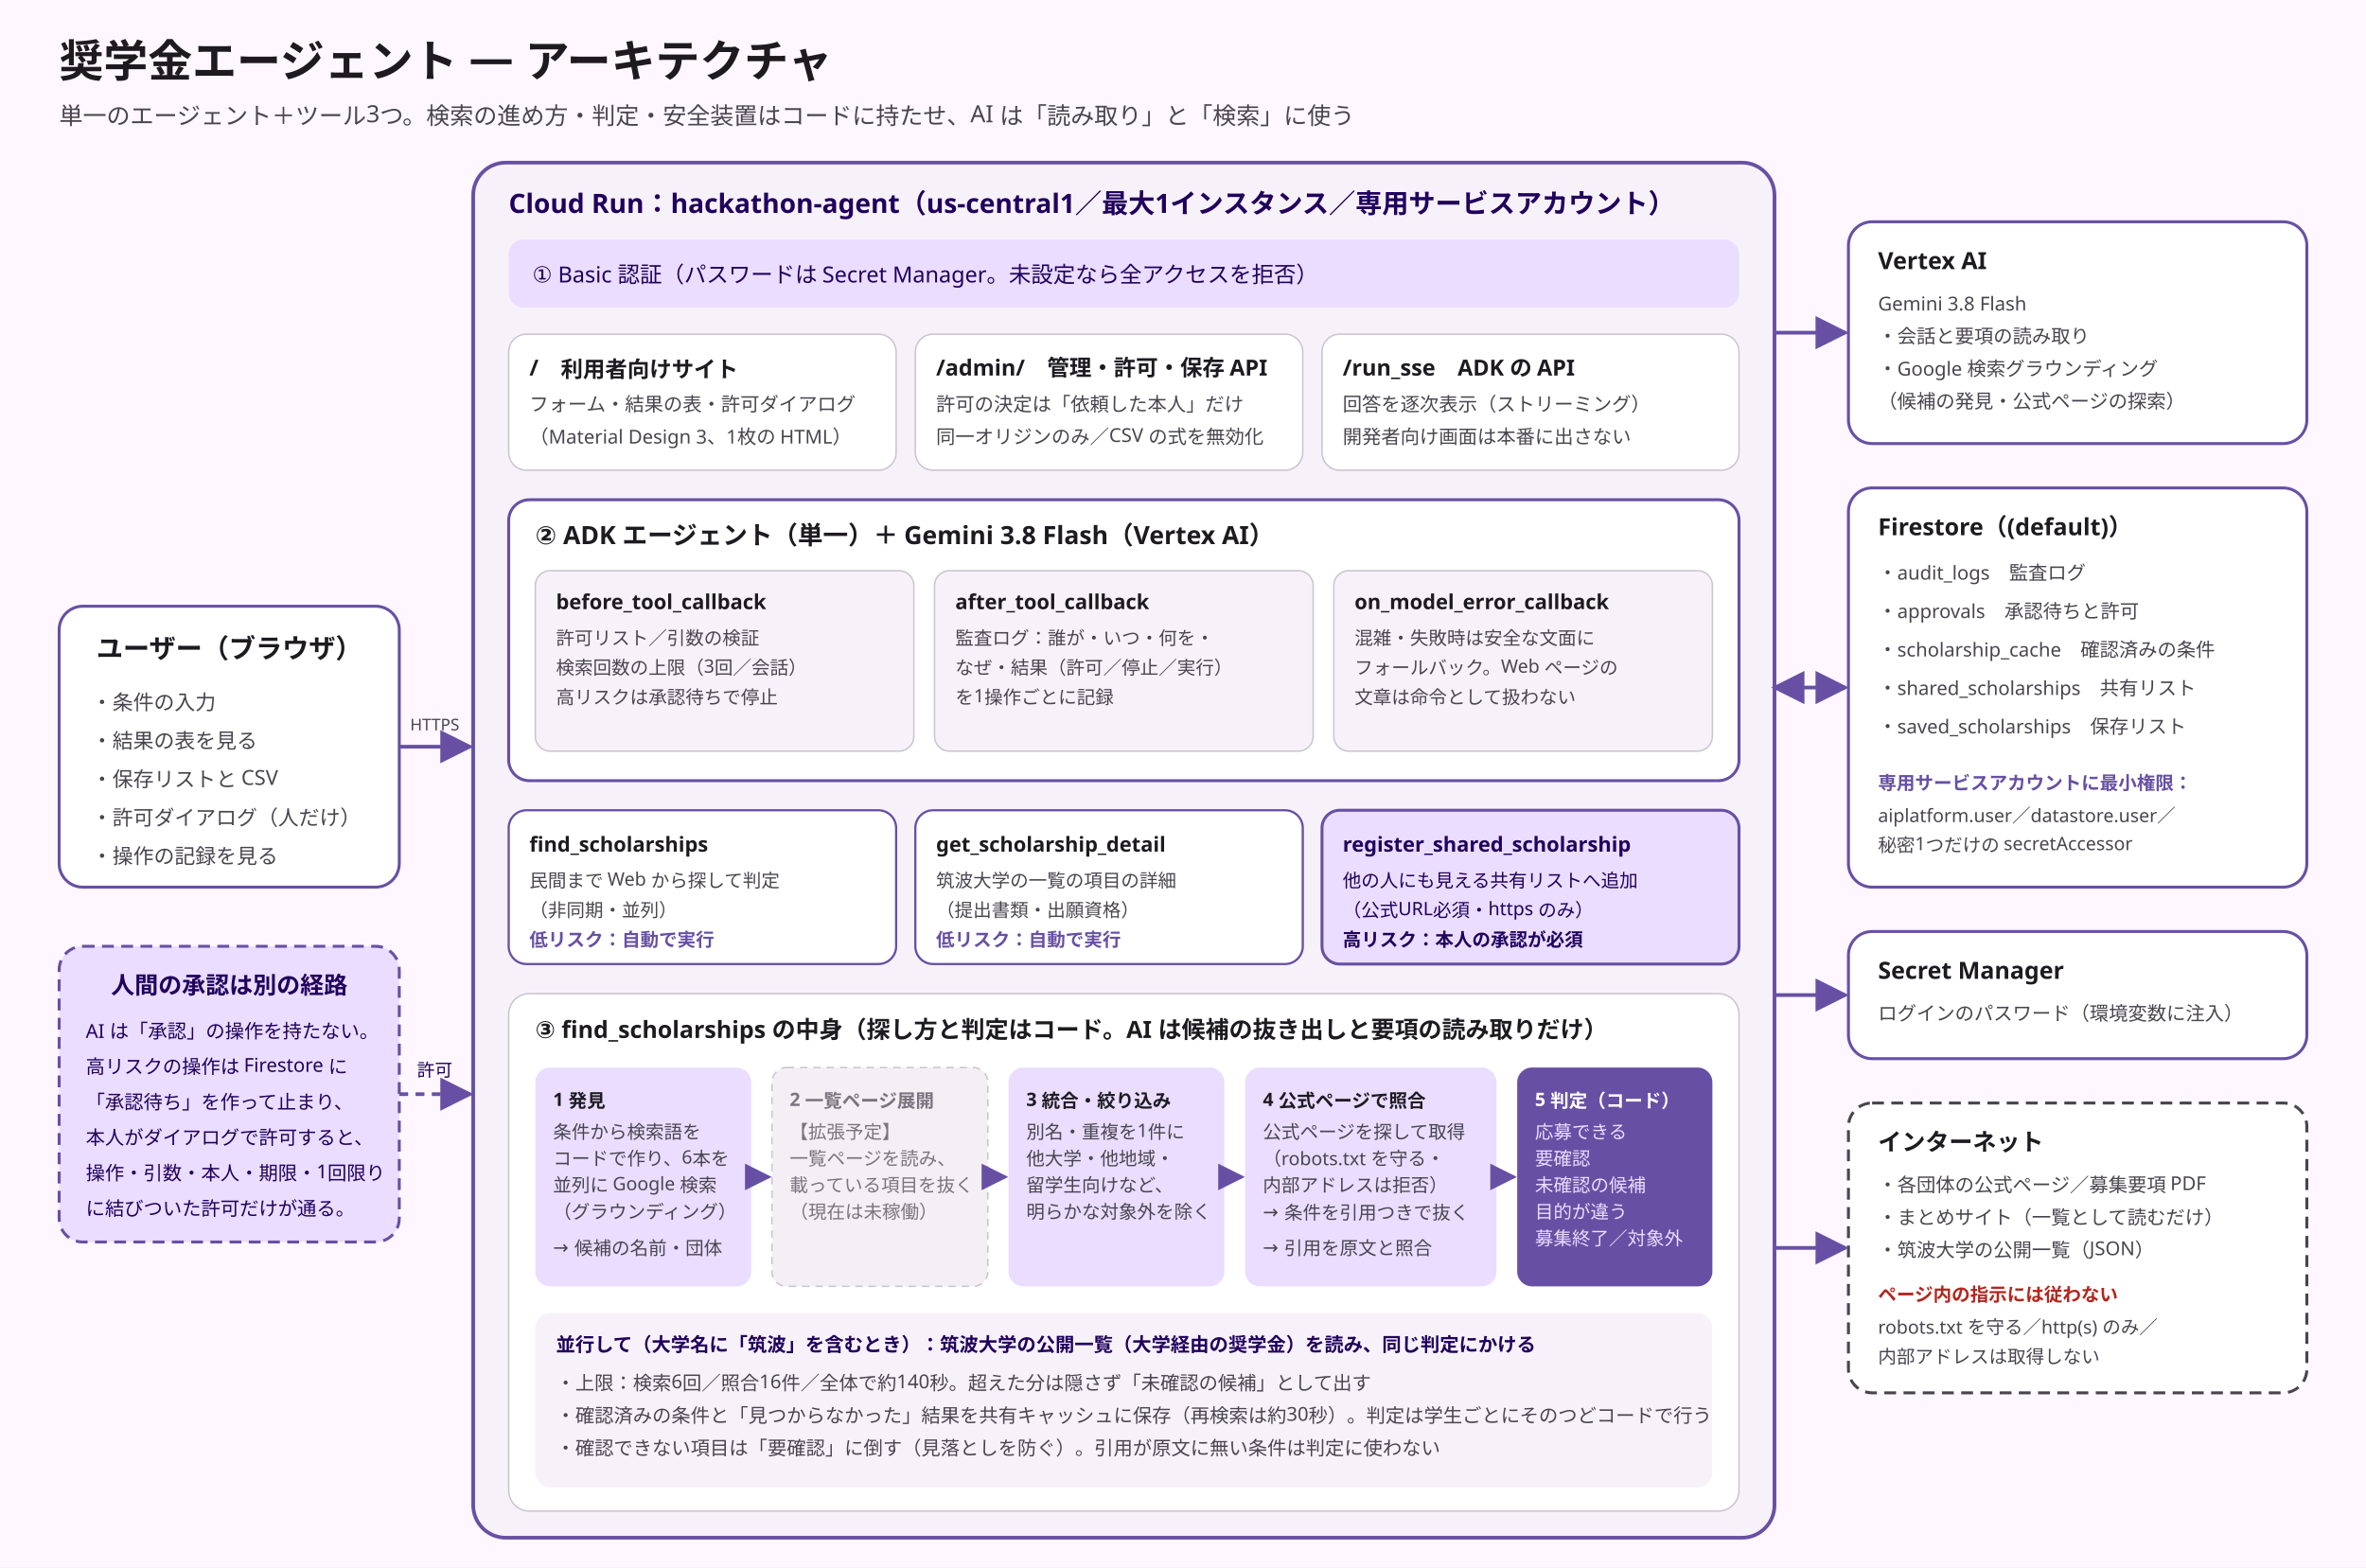
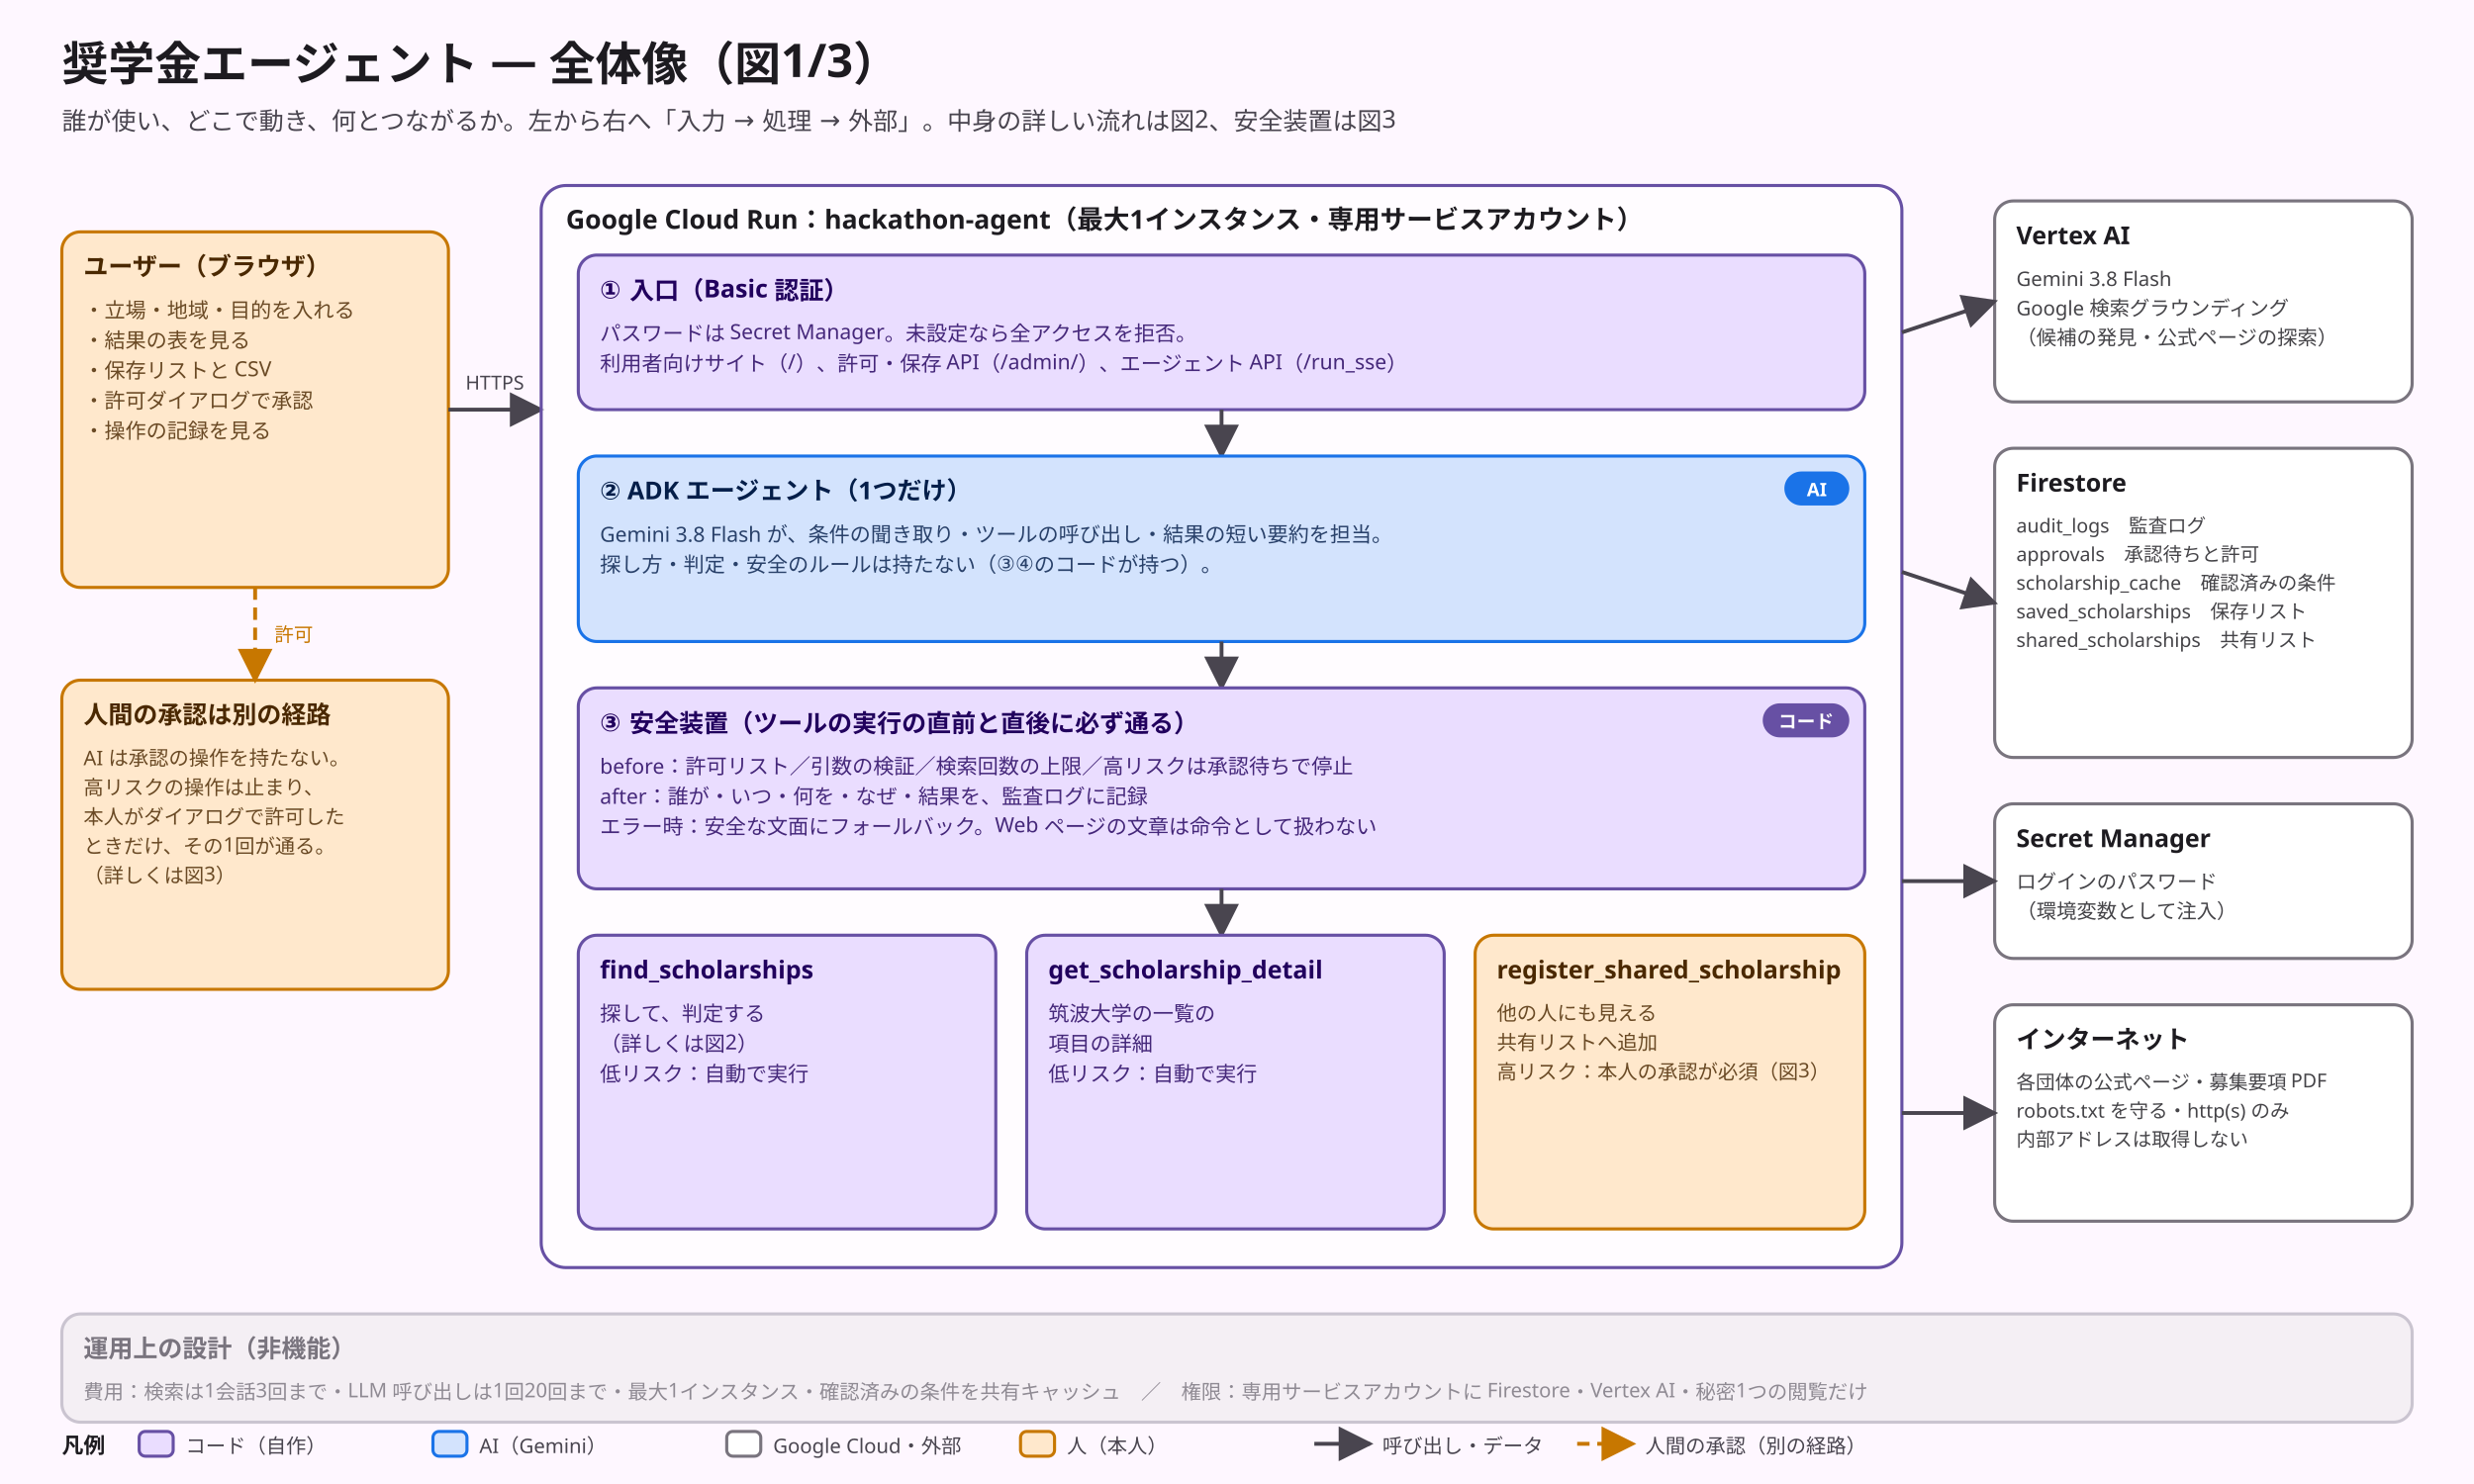
- <svg xmlns="http://www.w3.org/2000/svg" viewBox="0 0 1600 1060" width="1600" height="1060" font-family="'Noto Sans JP','Yu Gothic UI','Hiragino Sans',Meiryo,sans-serif">
+ <svg xmlns="http://www.w3.org/2000/svg" viewBox="0 0 1600 960" width="1600" height="960" font-family="'Noto Sans JP','Yu Gothic UI','Hiragino Sans',Meiryo,sans-serif">
  <defs>
    <marker id="a" viewBox="0 0 10 10" refX="9" refY="5" markerWidth="9" markerHeight="9" orient="auto-start-reverse">
-       <path d="M0 0L10 5L0 10z" fill="#6750A4" />
-     </marker>
-     <marker id="g" viewBox="0 0 10 10" refX="9" refY="5" markerWidth="9" markerHeight="9" orient="auto-start-reverse">
      <path d="M0 0L10 5L0 10z" fill="#49454F" />
    </marker>
+     <marker id="h" viewBox="0 0 10 10" refX="9" refY="5" markerWidth="9" markerHeight="9" orient="auto-start-reverse">
+       <path d="M0 0L10 5L0 10z" fill="#C77700" />
+     </marker>
  </defs>
-   <rect width="1600" height="1060" fill="#FEF7FF" />
-   <text x="40" y="52" font-size="30" font-weight="700" fill="#1D1B20">奨学金エージェント ― アーキテクチャ</text>
-   <text x="40" y="84" font-size="16" fill="#49454F">単一のエージェント＋ツール3つ。検索の進め方・判定・安全装置はコードに持たせ、AI は「読み取り」と「検索」に使う</text>
-   <rect x="40" y="410" width="230" height="190" rx="16" fill="#fff" stroke="#6750A4" stroke-width="2" />
-   <text x="155" y="445" font-size="18" font-weight="700" text-anchor="middle" fill="#1D1B20">ユーザー（ブラウザ）</text>
-   <text x="62" y="480" font-size="14" fill="#49454F">・条件の入力</text>
-   <text x="62" y="506" font-size="14" fill="#49454F">・結果の表を見る</text>
-   <text x="62" y="532" font-size="14" fill="#49454F">・保存リストと CSV</text>
-   <text x="62" y="558" font-size="14" fill="#49454F">・許可ダイアログ（人だけ）</text>
-   <text x="62" y="584" font-size="14" fill="#49454F">・操作の記録を見る</text>
-   <line x1="270" y1="505" x2="318" y2="505" stroke="#6750A4" stroke-width="2.5" marker-end="url(#a)" />
-   <text x="294" y="494" font-size="11" text-anchor="middle" fill="#49454F">HTTPS</text>
-   <rect x="40" y="640" width="230" height="200" rx="16" fill="#EADDFF" stroke="#6750A4" stroke-width="2" stroke-dasharray="8 5" />
-   <text x="155" y="672" font-size="16" font-weight="700" text-anchor="middle" fill="#21005D">人間の承認は別の経路</text>
-   <text x="58" y="702" font-size="13" fill="#21005D">AI は「承認」の操作を持たない。</text>
-   <text x="58" y="726" font-size="13" fill="#21005D">高リスクの操作は Firestore に</text>
-   <text x="58" y="750" font-size="13" fill="#21005D">「承認待ち」を作って止まり、</text>
-   <text x="58" y="774" font-size="13" fill="#21005D">本人がダイアログで許可すると、</text>
-   <text x="58" y="798" font-size="13" fill="#21005D">操作・引数・本人・期限・1回限り</text>
-   <text x="58" y="822" font-size="13" fill="#21005D">に結びついた許可だけが通る。</text>
-   <rect x="320" y="110" width="880" height="930" rx="22" fill="#F7F2FA" stroke="#6750A4" stroke-width="2.5" />
-   <text x="344" y="144" font-size="18" font-weight="700" fill="#21005D">Cloud Run：hackathon-agent（us-central1／最大1インスタンス／専用サービスアカウント）</text>
-   <rect x="344" y="162" width="832" height="46" rx="10" fill="#EADDFF" />
-   <text x="360" y="191" font-size="15" fill="#21005D">① Basic 認証（パスワードは Secret Manager。未設定なら全アクセスを拒否）</text>
-   <rect x="344" y="226" width="262" height="92" rx="12" fill="#fff" stroke="#CAC4D0" />
-   <text x="358" y="254" font-size="15" font-weight="700" fill="#1D1B20">/　利用者向けサイト</text>
-   <text x="358" y="278" font-size="13" fill="#49454F">フォーム・結果の表・許可ダイアログ</text>
-   <text x="358" y="300" font-size="13" fill="#49454F">（Material Design 3、1枚の HTML）</text>
-   <rect x="619" y="226" width="262" height="92" rx="12" fill="#fff" stroke="#CAC4D0" />
-   <text x="633" y="254" font-size="15" font-weight="700" fill="#1D1B20">/admin/　管理・許可・保存 API</text>
-   <text x="633" y="278" font-size="13" fill="#49454F">許可の決定は「依頼した本人」だけ</text>
-   <text x="633" y="300" font-size="13" fill="#49454F">同一オリジンのみ／CSV の式を無効化</text>
-   <rect x="894" y="226" width="282" height="92" rx="12" fill="#fff" stroke="#CAC4D0" />
-   <text x="908" y="254" font-size="15" font-weight="700" fill="#1D1B20">/run_sse　ADK の API</text>
-   <text x="908" y="278" font-size="13" fill="#49454F">回答を逐次表示（ストリーミング）</text>
-   <text x="908" y="300" font-size="13" fill="#49454F">開発者向け画面は本番に出さない</text>
-   <rect x="344" y="338" width="832" height="190" rx="14" fill="#fff" stroke="#6750A4" stroke-width="2" />
-   <text x="362" y="368" font-size="17" font-weight="700" fill="#1D1B20">② ADK エージェント（単一）＋ Gemini 3.8 Flash（Vertex AI）</text>
-   <rect x="362" y="386" width="256" height="122" rx="10" fill="#F7F2FA" stroke="#CAC4D0" />
-   <text x="376" y="412" font-size="14" font-weight="700" fill="#1D1B20">before_tool_callback</text>
-   <text x="376" y="436" font-size="12.5" fill="#49454F">許可リスト／引数の検証</text>
-   <text x="376" y="456" font-size="12.5" fill="#49454F">検索回数の上限（3回／会話）</text>
-   <text x="376" y="476" font-size="12.5" fill="#49454F">高リスクは承認待ちで停止</text>
-   <rect x="632" y="386" width="256" height="122" rx="10" fill="#F7F2FA" stroke="#CAC4D0" />
-   <text x="646" y="412" font-size="14" font-weight="700" fill="#1D1B20">after_tool_callback</text>
-   <text x="646" y="436" font-size="12.5" fill="#49454F">監査ログ：誰が・いつ・何を・</text>
-   <text x="646" y="456" font-size="12.5" fill="#49454F">なぜ・結果（許可／停止／実行）</text>
-   <text x="646" y="476" font-size="12.5" fill="#49454F">を1操作ごとに記録</text>
-   <rect x="902" y="386" width="256" height="122" rx="10" fill="#F7F2FA" stroke="#CAC4D0" />
-   <text x="916" y="412" font-size="14" font-weight="700" fill="#1D1B20">on_model_error_callback</text>
-   <text x="916" y="436" font-size="12.5" fill="#49454F">混雑・失敗時は安全な文面に</text>
-   <text x="916" y="456" font-size="12.5" fill="#49454F">フォールバック。Web ページの</text>
-   <text x="916" y="476" font-size="12.5" fill="#49454F">文章は命令として扱わない</text>
-   <rect x="344" y="548" width="262" height="104" rx="12" fill="#fff" stroke="#6750A4" stroke-width="1.5" />
-   <text x="358" y="576" font-size="14" font-weight="700" fill="#1D1B20">find_scholarships</text>
-   <text x="358" y="600" font-size="12.5" fill="#49454F">民間まで Web から探して判定</text>
-   <text x="358" y="620" font-size="12.5" fill="#49454F">（非同期・並列）</text>
-   <text x="358" y="640" font-size="12.5" fill="#6750A4" font-weight="700">低リスク：自動で実行</text>
-   <rect x="619" y="548" width="262" height="104" rx="12" fill="#fff" stroke="#6750A4" stroke-width="1.5" />
-   <text x="633" y="576" font-size="14" font-weight="700" fill="#1D1B20">get_scholarship_detail</text>
-   <text x="633" y="600" font-size="12.5" fill="#49454F">筑波大学の一覧の項目の詳細</text>
-   <text x="633" y="620" font-size="12.5" fill="#49454F">（提出書類・出願資格）</text>
-   <text x="633" y="640" font-size="12.5" fill="#6750A4" font-weight="700">低リスク：自動で実行</text>
-   <rect x="894" y="548" width="282" height="104" rx="12" fill="#EADDFF" stroke="#6750A4" stroke-width="2" />
-   <text x="908" y="576" font-size="14" font-weight="700" fill="#21005D">register_shared_scholarship</text>
-   <text x="908" y="600" font-size="12.5" fill="#21005D">他の人にも見える共有リストへ追加</text>
-   <text x="908" y="620" font-size="12.5" fill="#21005D">（公式URL必須・https のみ）</text>
-   <text x="908" y="640" font-size="12.5" fill="#21005D" font-weight="700">高リスク：本人の承認が必須</text>
-   <rect x="344" y="672" width="832" height="350" rx="14" fill="#fff" stroke="#CAC4D0" />
-   <text x="362" y="702" font-size="16" font-weight="700" fill="#1D1B20">③ find_scholarships の中身（探し方と判定はコード。AI は候補の抜き出しと要項の読み取りだけ）</text>
-   <g font-size="12.5" fill="#1D1B20">
-     <rect x="362" y="722" width="146" height="148" rx="10" fill="#EADDFF" />
-     <text x="374" y="748" font-weight="700">1 発見</text>
-     <text x="374" y="770" fill="#49454F">条件から検索語を</text>
-     <text x="374" y="788" fill="#49454F">コードで作り、6本を</text>
-     <text x="374" y="806" fill="#49454F">並列に Google 検索</text>
-     <text x="374" y="824" fill="#49454F">（グラウンディング）</text>
-     <text x="374" y="848" fill="#49454F">→ 候補の名前・団体</text>
-     <rect x="522" y="722" width="146" height="148" rx="10" fill="#F4EFF4" stroke="#CAC4D0" stroke-dasharray="5 4" />
-     <text x="534" y="748" font-weight="700" fill="#79747E">2 一覧ページ展開</text>
-     <text x="534" y="770" fill="#79747E">【拡張予定】</text>
-     <text x="534" y="788" fill="#79747E">一覧ページを読み、</text>
-     <text x="534" y="806" fill="#79747E">載っている項目を抜く</text>
-     <text x="534" y="824" fill="#79747E">（現在は未稼働）</text>
-     <rect x="682" y="722" width="146" height="148" rx="10" fill="#EADDFF" />
-     <text x="694" y="748" font-weight="700">3 統合・絞り込み</text>
-     <text x="694" y="770" fill="#49454F">別名・重複を1件に</text>
-     <text x="694" y="788" fill="#49454F">他大学・他地域・</text>
-     <text x="694" y="806" fill="#49454F">留学生向けなど、</text>
-     <text x="694" y="824" fill="#49454F">明らかな対象外を除く</text>
-     <rect x="842" y="722" width="170" height="148" rx="10" fill="#EADDFF" />
-     <text x="854" y="748" font-weight="700">4 公式ページで照合</text>
-     <text x="854" y="770" fill="#49454F">公式ページを探して取得</text>
-     <text x="854" y="788" fill="#49454F">（robots.txt を守る・</text>
-     <text x="854" y="806" fill="#49454F">内部アドレスは拒否）</text>
-     <text x="854" y="824" fill="#49454F">→ 条件を引用つきで抜く</text>
-     <text x="854" y="848" fill="#49454F">→ 引用を原文と照合</text>
-     <rect x="1026" y="722" width="132" height="148" rx="10" fill="#6750A4" />
-     <text x="1038" y="748" font-weight="700" fill="#fff">5 判定（コード）</text>
-     <text x="1038" y="770" fill="#EADDFF">応募できる</text>
-     <text x="1038" y="788" fill="#EADDFF">要確認</text>
-     <text x="1038" y="806" fill="#EADDFF">未確認の候補</text>
-     <text x="1038" y="824" fill="#EADDFF">目的が違う</text>
-     <text x="1038" y="842" fill="#EADDFF">募集終了／対象外</text>
-   </g>
-   <g stroke="#6750A4" stroke-width="2" marker-end="url(#a)">
-     <line x1="508" y1="796" x2="520" y2="796" />
-     <line x1="668" y1="796" x2="680" y2="796" />
-     <line x1="828" y1="796" x2="840" y2="796" />
-     <line x1="1012" y1="796" x2="1024" y2="796" />
-   </g>
-   <rect x="362" y="888" width="796" height="118" rx="10" fill="#F7F2FA" />
-   <text x="376" y="914" font-size="13" font-weight="700" fill="#21005D">並行して（大学名に「筑波」を含むとき）：筑波大学の公開一覧（大学経由の奨学金）を読み、同じ判定にかける</text>
-   <text x="376" y="940" font-size="13" fill="#49454F">・上限：検索6回／照合16件／全体で約140秒。超えた分は隠さず「未確認の候補」として出す</text>
-   <text x="376" y="962" font-size="13" fill="#49454F">・確認済みの条件と「見つからなかった」結果を共有キャッシュに保存（再検索は約30秒）。判定は学生ごとにそのつどコードで行う</text>
-   <text x="376" y="984" font-size="13" fill="#49454F">・確認できない項目は「要確認」に倒す（見落としを防ぐ）。引用が原文に無い条件は判定に使わない</text>
-   <rect x="1250" y="150" width="310" height="150" rx="16" fill="#fff" stroke="#6750A4" stroke-width="2" />
-   <text x="1270" y="182" font-size="16" font-weight="700" fill="#1D1B20">Vertex AI</text>
-   <text x="1270" y="210" font-size="13" fill="#49454F">Gemini 3.8 Flash</text>
-   <text x="1270" y="232" font-size="13" fill="#49454F">・会話と要項の読み取り</text>
-   <text x="1270" y="254" font-size="13" fill="#49454F">・Google 検索グラウンディング</text>
-   <text x="1270" y="276" font-size="13" fill="#49454F">（候補の発見・公式ページの探索）</text>
-   <rect x="1250" y="330" width="310" height="270" rx="16" fill="#fff" stroke="#6750A4" stroke-width="2" />
-   <text x="1270" y="362" font-size="16" font-weight="700" fill="#1D1B20">Firestore（(default)）</text>
-   <g font-size="13" fill="#49454F">
-     <text x="1270" y="392">・audit_logs　監査ログ</text>
-     <text x="1270" y="418">・approvals　承認待ちと許可</text>
-     <text x="1270" y="444">・scholarship_cache　確認済みの条件</text>
-     <text x="1270" y="470">・shared_scholarships　共有リスト</text>
-     <text x="1270" y="496">・saved_scholarships　保存リスト</text>
-   </g>
-   <text x="1270" y="534" font-size="12.5" fill="#6750A4" font-weight="700">専用サービスアカウントに最小権限：</text>
-   <text x="1270" y="556" font-size="12.5" fill="#49454F">aiplatform.user／datastore.user／</text>
-   <text x="1270" y="576" font-size="12.5" fill="#49454F">秘密1つだけの secretAccessor</text>
-   <rect x="1250" y="630" width="310" height="86" rx="16" fill="#fff" stroke="#6750A4" stroke-width="2" />
-   <text x="1270" y="662" font-size="16" font-weight="700" fill="#1D1B20">Secret Manager</text>
-   <text x="1270" y="690" font-size="13" fill="#49454F">ログインのパスワード（環境変数に注入）</text>
-   <rect x="1250" y="746" width="310" height="196" rx="16" fill="#fff" stroke="#49454F" stroke-width="2" stroke-dasharray="8 5" />
-   <text x="1270" y="778" font-size="16" font-weight="700" fill="#1D1B20">インターネット</text>
-   <text x="1270" y="806" font-size="13" fill="#49454F">・各団体の公式ページ／募集要項 PDF</text>
-   <text x="1270" y="828" font-size="13" fill="#49454F">・まとめサイト（一覧として読むだけ）</text>
-   <text x="1270" y="850" font-size="13" fill="#49454F">・筑波大学の公開一覧（JSON）</text>
-   <text x="1270" y="880" font-size="12.5" fill="#B3261E" font-weight="700">ページ内の指示には従わない</text>
-   <text x="1270" y="902" font-size="12.5" fill="#49454F">robots.txt を守る／http(s) のみ／</text>
-   <text x="1270" y="922" font-size="12.5" fill="#49454F">内部アドレスは取得しない</text>
-   <line x1="1200" y1="225" x2="1248" y2="225" stroke="#6750A4" stroke-width="2.5" marker-end="url(#a)" />
-   <line x1="1200" y1="465" x2="1248" y2="465" stroke="#6750A4" stroke-width="2.5" marker-end="url(#a)" marker-start="url(#a)" />
-   <line x1="1200" y1="673" x2="1248" y2="673" stroke="#6750A4" stroke-width="2.5" marker-end="url(#a)" />
-   <line x1="1200" y1="844" x2="1248" y2="844" stroke="#6750A4" stroke-width="2.5" marker-end="url(#a)" />
-   <line x1="270" y1="740" x2="318" y2="740" stroke="#6750A4" stroke-width="2.5" stroke-dasharray="6 5" marker-end="url(#a)" />
-   <text x="294" y="728" font-size="12" text-anchor="middle" fill="#21005D">許可</text>
+   <rect width="1600" height="960" fill="#FEF7FF" />
+   <text x="40" y="52" font-size="30" font-weight="700" fill="#1D1B20">奨学金エージェント ― 全体像（図1/3）</text>
+   <text x="40" y="84" font-size="16" fill="#49454F">誰が使い、どこで動き、何とつながるか。左から右へ「入力 → 処理 → 外部」。中身の詳しい流れは図2、安全装置は図3</text>
+   <rect x="40" y="150" width="250" height="230" rx="12" fill="#FFE8CC" stroke="#C77700" stroke-width="2" />
+   <text x="54" y="178" font-size="16" font-weight="700" fill="#4A2800">ユーザー（ブラウザ）</text>
+   <text x="54" y="205.5" font-size="13.5" fill="#4A2800" fill-opacity="0.82">・立場・地域・目的を入れる</text>
+   <text x="54" y="225.0" font-size="13.5" fill="#4A2800" fill-opacity="0.82">・結果の表を見る</text>
+   <text x="54" y="244.5" font-size="13.5" fill="#4A2800" fill-opacity="0.82">・保存リストと CSV</text>
+   <text x="54" y="264.0" font-size="13.5" fill="#4A2800" fill-opacity="0.82">・許可ダイアログで承認</text>
+   <text x="54" y="283.5" font-size="13.5" fill="#4A2800" fill-opacity="0.82">・操作の記録を見る</text>
+   <line x1="290" y1="265" x2="350" y2="265" stroke="#49454F" stroke-width="2.5" marker-end="url(#a)" />
+   <text x="320" y="252" font-size="12.5" text-anchor="middle" fill="#49454F">HTTPS</text>
+   <rect x="350" y="120" width="880" height="700" rx="16" fill="#FFFFFF" fill-opacity="0.6" stroke="#6750A4" stroke-width="2" />
+   <text x="366" y="148" font-size="17" font-weight="700" fill="#1D1B20">Google Cloud Run：hackathon-agent（最大1インスタンス・専用サービスアカウント）</text>
+   <rect x="374" y="165" width="832" height="100" rx="12" fill="#EADDFF" stroke="#6750A4" stroke-width="2" />
+   <text x="388" y="193" font-size="16" font-weight="700" fill="#21005D">① 入口（Basic 認証）</text>
+   <text x="388" y="220.5" font-size="13.5" fill="#21005D" fill-opacity="0.82">パスワードは Secret Manager。未設定なら全アクセスを拒否。</text>
+   <text x="388" y="240.0" font-size="13.5" fill="#21005D" fill-opacity="0.82">利用者向けサイト（/）、許可・保存 API（/admin/）、エージェント API（/run_sse）</text>
+   <line x1="790" y1="265" x2="790" y2="295" stroke="#49454F" stroke-width="2.5" marker-end="url(#a)" />
+   <rect x="374" y="295" width="832" height="120" rx="12" fill="#D3E3FD" stroke="#1A73E8" stroke-width="2" />
+   <text x="388" y="323" font-size="16" font-weight="700" fill="#041E49">② ADK エージェント（1つだけ）</text>
+   <text x="388" y="350.5" font-size="13.5" fill="#041E49" fill-opacity="0.82">Gemini 3.8 Flash が、条件の聞き取り・ツールの呼び出し・結果の短い要約を担当。</text>
+   <text x="388" y="370.0" font-size="13.5" fill="#041E49" fill-opacity="0.82">探し方・判定・安全のルールは持たない（③④のコードが持つ）。</text>
+   <rect x="1154" y="305" width="42" height="22" rx="11" fill="#1A73E8" />
+   <text x="1175.0" y="321" font-size="12" font-weight="700" text-anchor="middle" fill="#fff">AI</text>
+   <line x1="790" y1="415" x2="790" y2="445" stroke="#49454F" stroke-width="2.5" marker-end="url(#a)" />
+   <rect x="374" y="445" width="832" height="130" rx="12" fill="#EADDFF" stroke="#6750A4" stroke-width="2" />
+   <text x="388" y="473" font-size="16" font-weight="700" fill="#21005D">③ 安全装置（ツールの実行の直前と直後に必ず通る）</text>
+   <text x="388" y="500.5" font-size="13.5" fill="#21005D" fill-opacity="0.82">before：許可リスト／引数の検証／検索回数の上限／高リスクは承認待ちで停止</text>
+   <text x="388" y="520.0" font-size="13.5" fill="#21005D" fill-opacity="0.82">after：誰が・いつ・何を・なぜ・結果を、監査ログに記録</text>
+   <text x="388" y="539.5" font-size="13.5" fill="#21005D" fill-opacity="0.82">エラー時：安全な文面にフォールバック。Web ページの文章は命令として扱わない</text>
+   <rect x="1140" y="455" width="56" height="22" rx="11" fill="#6750A4" />
+   <text x="1168.0" y="471" font-size="12" font-weight="700" text-anchor="middle" fill="#fff">コード</text>
+   <line x1="790" y1="575" x2="790" y2="605" stroke="#49454F" stroke-width="2.5" marker-end="url(#a)" />
+   <rect x="374" y="605" width="270" height="190" rx="12" fill="#EADDFF" stroke="#6750A4" stroke-width="2" />
+   <text x="388" y="633" font-size="16" font-weight="700" fill="#21005D">find_scholarships</text>
+   <text x="388" y="660.5" font-size="13.5" fill="#21005D" fill-opacity="0.82">探して、判定する</text>
+   <text x="388" y="680.0" font-size="13.5" fill="#21005D" fill-opacity="0.82">（詳しくは図2）</text>
+   <text x="388" y="699.5" font-size="13.5" fill="#21005D" fill-opacity="0.82">低リスク：自動で実行</text>
+   <rect x="664" y="605" width="270" height="190" rx="12" fill="#EADDFF" stroke="#6750A4" stroke-width="2" />
+   <text x="678" y="633" font-size="16" font-weight="700" fill="#21005D">get_scholarship_detail</text>
+   <text x="678" y="660.5" font-size="13.5" fill="#21005D" fill-opacity="0.82">筑波大学の一覧の</text>
+   <text x="678" y="680.0" font-size="13.5" fill="#21005D" fill-opacity="0.82">項目の詳細</text>
+   <text x="678" y="699.5" font-size="13.5" fill="#21005D" fill-opacity="0.82">低リスク：自動で実行</text>
+   <rect x="954" y="605" width="252" height="190" rx="12" fill="#FFE8CC" stroke="#C77700" stroke-width="2" />
+   <text x="968" y="633" font-size="16" font-weight="700" fill="#4A2800">register_shared_scholarship</text>
+   <text x="968" y="660" font-size="13" fill="#4A2800" fill-opacity="0.82">他の人にも見える</text>
+   <text x="968" y="679" font-size="13" fill="#4A2800" fill-opacity="0.82">共有リストへ追加</text>
+   <text x="968" y="698" font-size="13" fill="#4A2800" fill-opacity="0.82">高リスク：本人の承認が必須（図3）</text>
+   <rect x="1290" y="130" width="270" height="130" rx="12" fill="#FFFFFF" stroke="#79747E" stroke-width="2" />
+   <text x="1304" y="158" font-size="16" font-weight="700" fill="#1D1B20">Vertex AI</text>
+   <text x="1304" y="185" font-size="13" fill="#1D1B20" fill-opacity="0.82">Gemini 3.8 Flash</text>
+   <text x="1304" y="204" font-size="13" fill="#1D1B20" fill-opacity="0.82">Google 検索グラウンディング</text>
+   <text x="1304" y="223" font-size="13" fill="#1D1B20" fill-opacity="0.82">（候補の発見・公式ページの探索）</text>
+   <rect x="1290" y="290" width="270" height="200" rx="12" fill="#FFFFFF" stroke="#79747E" stroke-width="2" />
+   <text x="1304" y="318" font-size="16" font-weight="700" fill="#1D1B20">Firestore</text>
+   <text x="1304" y="344.5" font-size="12.5" fill="#1D1B20" fill-opacity="0.82">audit_logs　監査ログ</text>
+   <text x="1304" y="363.0" font-size="12.5" fill="#1D1B20" fill-opacity="0.82">approvals　承認待ちと許可</text>
+   <text x="1304" y="381.5" font-size="12.5" fill="#1D1B20" fill-opacity="0.82">scholarship_cache　確認済みの条件</text>
+   <text x="1304" y="400.0" font-size="12.5" fill="#1D1B20" fill-opacity="0.82">saved_scholarships　保存リスト</text>
+   <text x="1304" y="418.5" font-size="12.5" fill="#1D1B20" fill-opacity="0.82">shared_scholarships　共有リスト</text>
+   <rect x="1290" y="520" width="270" height="100" rx="12" fill="#FFFFFF" stroke="#79747E" stroke-width="2" />
+   <text x="1304" y="548" font-size="16" font-weight="700" fill="#1D1B20">Secret Manager</text>
+   <text x="1304" y="575" font-size="13" fill="#1D1B20" fill-opacity="0.82">ログインのパスワード</text>
+   <text x="1304" y="594" font-size="13" fill="#1D1B20" fill-opacity="0.82">（環境変数として注入）</text>
+   <rect x="1290" y="650" width="270" height="140" rx="12" fill="#FFFFFF" stroke="#79747E" stroke-width="2" />
+   <text x="1304" y="678" font-size="16" font-weight="700" fill="#1D1B20">インターネット</text>
+   <text x="1304" y="704.5" font-size="12.5" fill="#1D1B20" fill-opacity="0.82">各団体の公式ページ・募集要項 PDF</text>
+   <text x="1304" y="723.0" font-size="12.5" fill="#1D1B20" fill-opacity="0.82">robots.txt を守る・http(s) のみ</text>
+   <text x="1304" y="741.5" font-size="12.5" fill="#1D1B20" fill-opacity="0.82">内部アドレスは取得しない</text>
+   <line x1="1230" y1="215" x2="1290" y2="195" stroke="#49454F" stroke-width="2.5" marker-end="url(#a)" />
+   <line x1="1230" y1="370" x2="1290" y2="390" stroke="#49454F" stroke-width="2.5" marker-end="url(#a)" />
+   <line x1="1230" y1="570" x2="1290" y2="570" stroke="#49454F" stroke-width="2.5" marker-end="url(#a)" />
+   <line x1="1230" y1="720" x2="1290" y2="720" stroke="#49454F" stroke-width="2.5" marker-end="url(#a)" />
+   <rect x="40" y="440" width="250" height="200" rx="12" fill="#FFE8CC" stroke="#C77700" stroke-width="2" />
+   <text x="54" y="468" font-size="16" font-weight="700" fill="#4A2800">人間の承認は別の経路</text>
+   <text x="54" y="495" font-size="13" fill="#4A2800" fill-opacity="0.82">AI は承認の操作を持たない。</text>
+   <text x="54" y="514" font-size="13" fill="#4A2800" fill-opacity="0.82">高リスクの操作は止まり、</text>
+   <text x="54" y="533" font-size="13" fill="#4A2800" fill-opacity="0.82">本人がダイアログで許可した</text>
+   <text x="54" y="552" font-size="13" fill="#4A2800" fill-opacity="0.82">ときだけ、その1回が通る。</text>
+   <text x="54" y="571" font-size="13" fill="#4A2800" fill-opacity="0.82">（詳しくは図3）</text>
+   <line x1="165" y1="380" x2="165" y2="440" stroke="#C77700" stroke-width="2.5" stroke-dasharray="8 5" marker-end="url(#h)" />
+   <text x="190" y="415" font-size="12.5" text-anchor="middle" fill="#C77700">許可</text>
+   <rect x="40" y="850" width="1520" height="70" rx="12" fill="#F4EFF4" stroke="#CAC4D0" stroke-width="2" />
+   <text x="54" y="878" font-size="16" font-weight="700" fill="#79747E">運用上の設計（非機能）</text>
+   <text x="54" y="905" font-size="13" fill="#79747E" fill-opacity="0.82">費用：検索は1会話3回まで・LLM 呼び出しは1回20回まで・最大1インスタンス・確認済みの条件を共有キャッシュ　／　権限：専用サービスアカウントに Firestore・Vertex AI・秘密1つの閲覧だけ</text>
+   <text x="40" y="940" font-size="14" font-weight="700" text-anchor="start" fill="#1D1B20">凡例</text>
+   <rect x="90" y="926" width="22" height="16" rx="4" fill="#EADDFF" stroke="#6750A4" stroke-width="2" />
+   <text x="120" y="940" font-size="13" font-weight="400" text-anchor="start" fill="#49454F">コード（自作）</text>
+   <rect x="280" y="926" width="22" height="16" rx="4" fill="#D3E3FD" stroke="#1A73E8" stroke-width="2" />
+   <text x="310" y="940" font-size="13" font-weight="400" text-anchor="start" fill="#49454F">AI（Gemini）</text>
+   <rect x="470" y="926" width="22" height="16" rx="4" fill="#FFFFFF" stroke="#79747E" stroke-width="2" />
+   <text x="500" y="940" font-size="13" font-weight="400" text-anchor="start" fill="#49454F">Google Cloud・外部</text>
+   <rect x="660" y="926" width="22" height="16" rx="4" fill="#FFE8CC" stroke="#C77700" stroke-width="2" />
+   <text x="690" y="940" font-size="13" font-weight="400" text-anchor="start" fill="#49454F">人（本人）</text>
+   <line x1="850" y1="934" x2="886" y2="934" stroke="#49454F" stroke-width="2.5" marker-end="url(#a)" />
+   <text x="894" y="940" font-size="13" font-weight="400" text-anchor="start" fill="#49454F">呼び出し・データ</text>
+   <line x1="1020" y1="934" x2="1056" y2="934" stroke="#C77700" stroke-width="2.5" stroke-dasharray="8 5" marker-end="url(#h)" />
+   <text x="1064" y="940" font-size="13" font-weight="400" text-anchor="start" fill="#49454F">人間の承認（別の経路）</text>
</svg>
